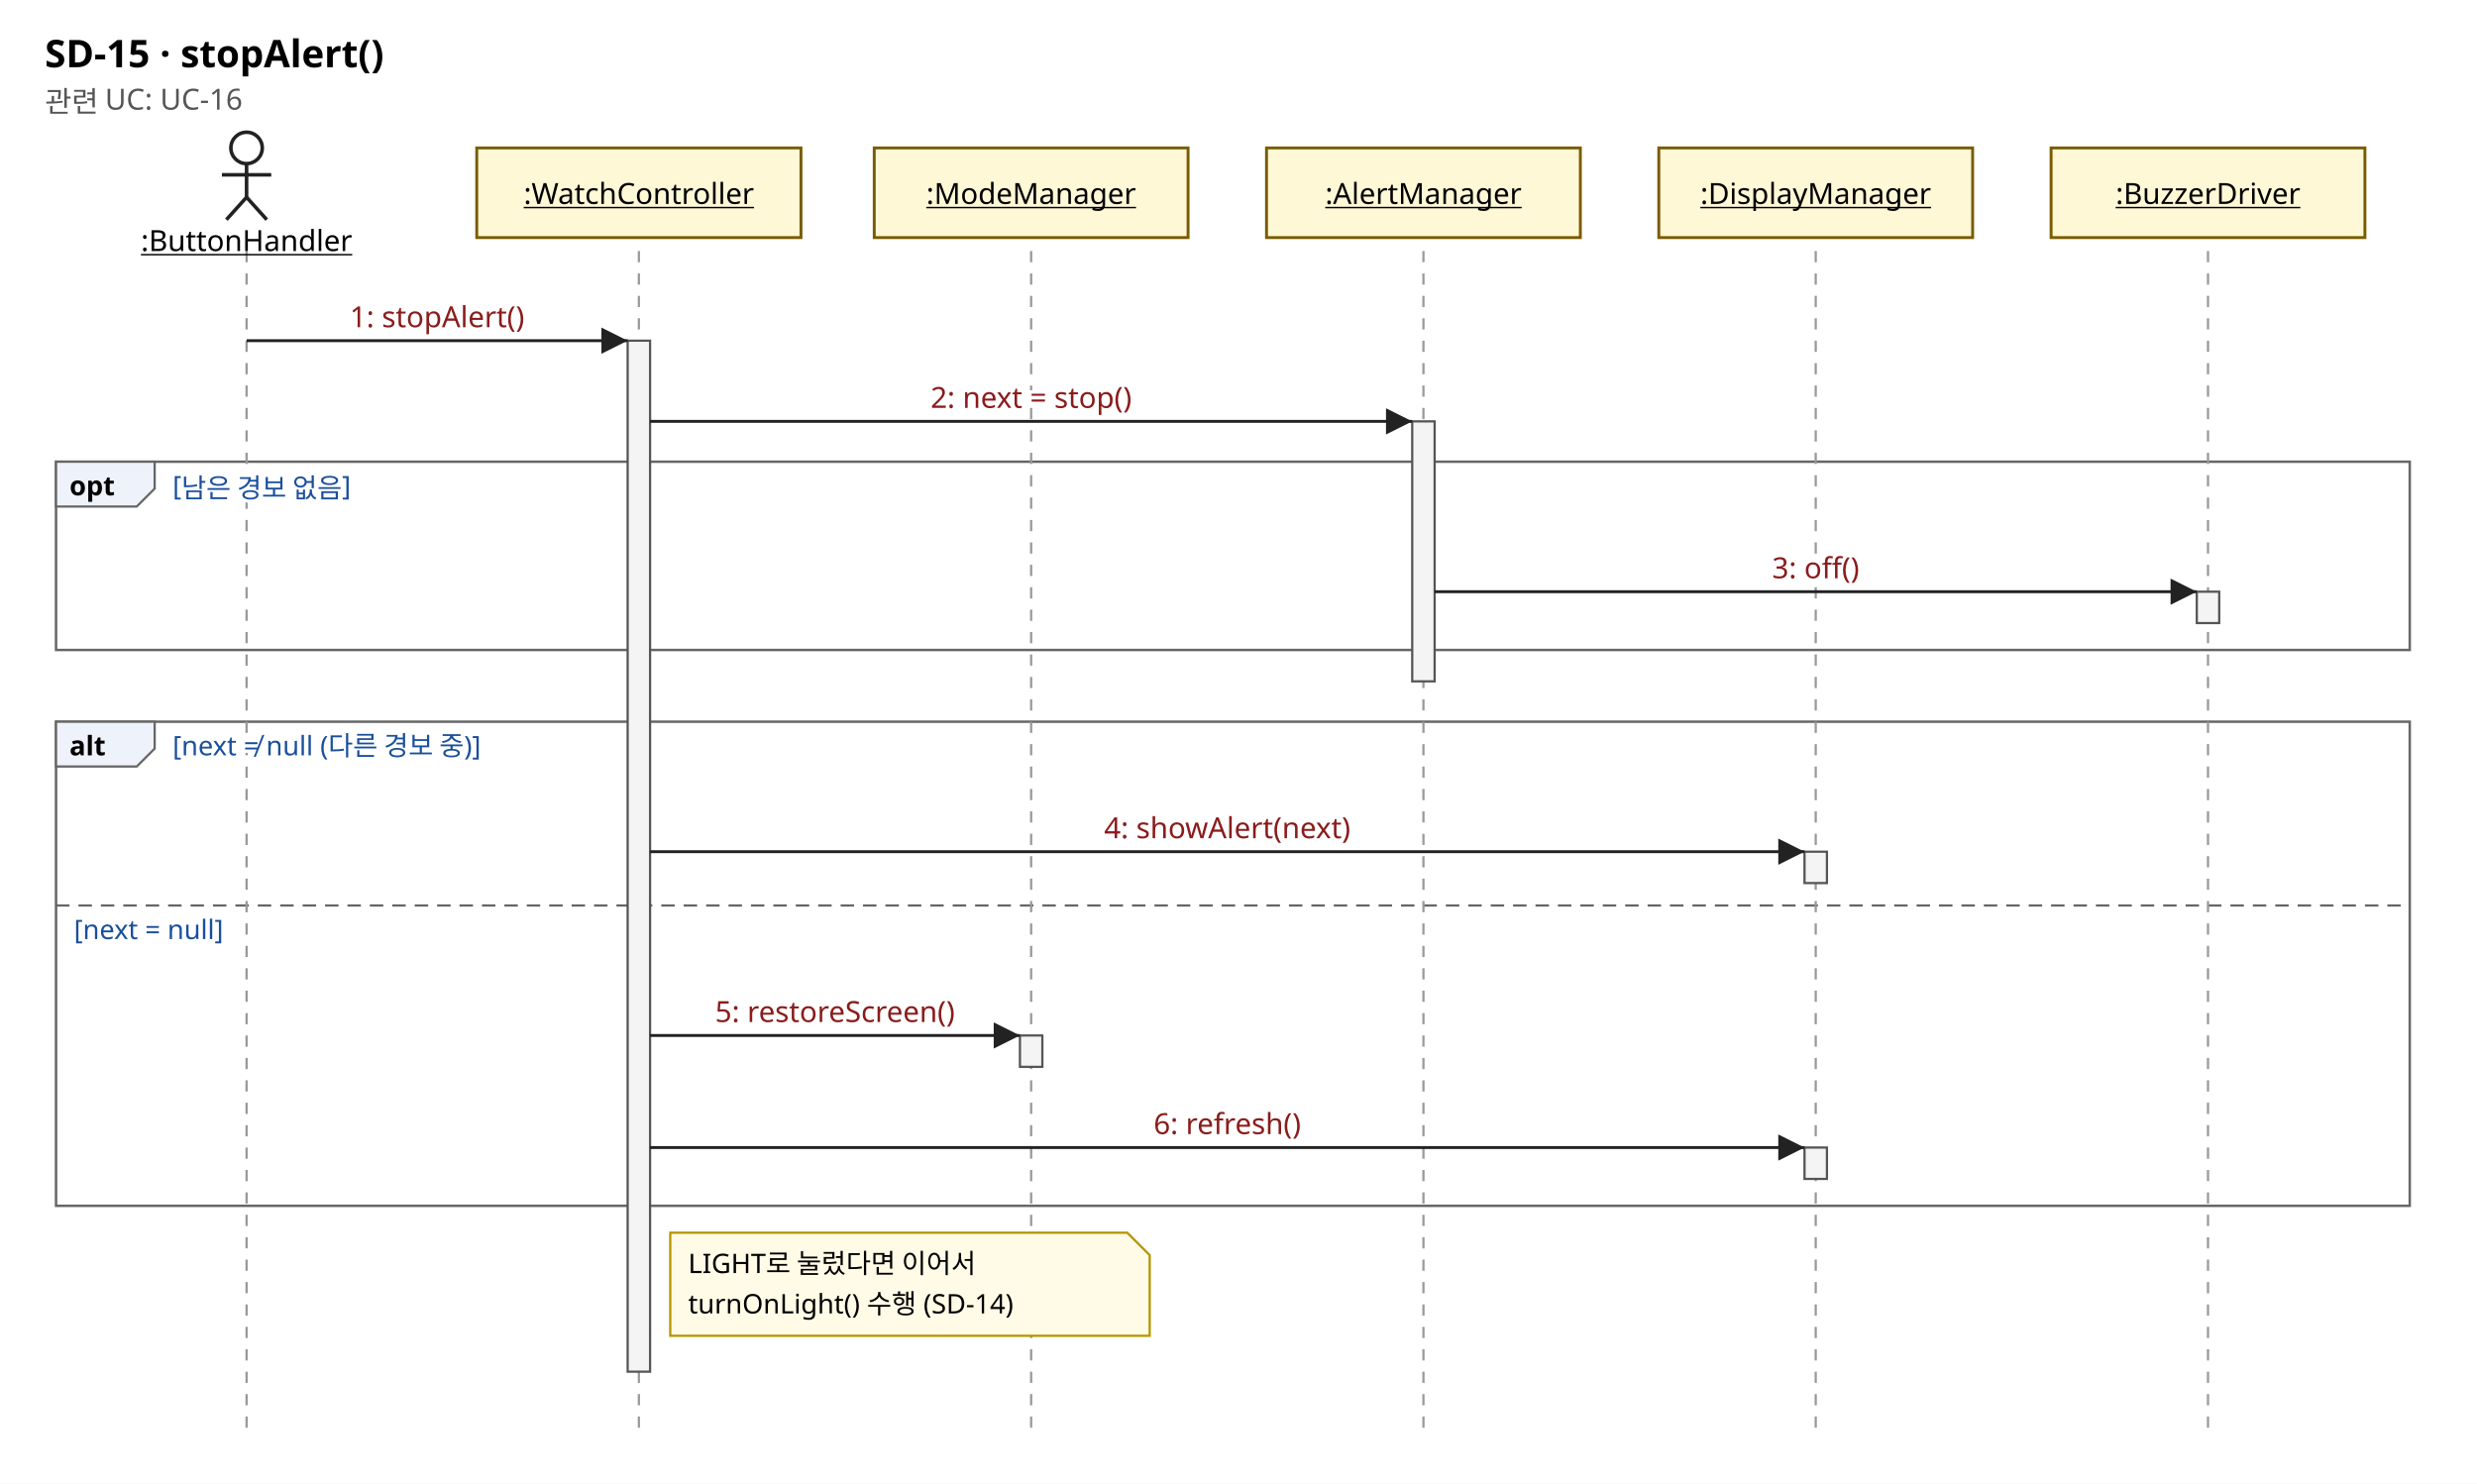
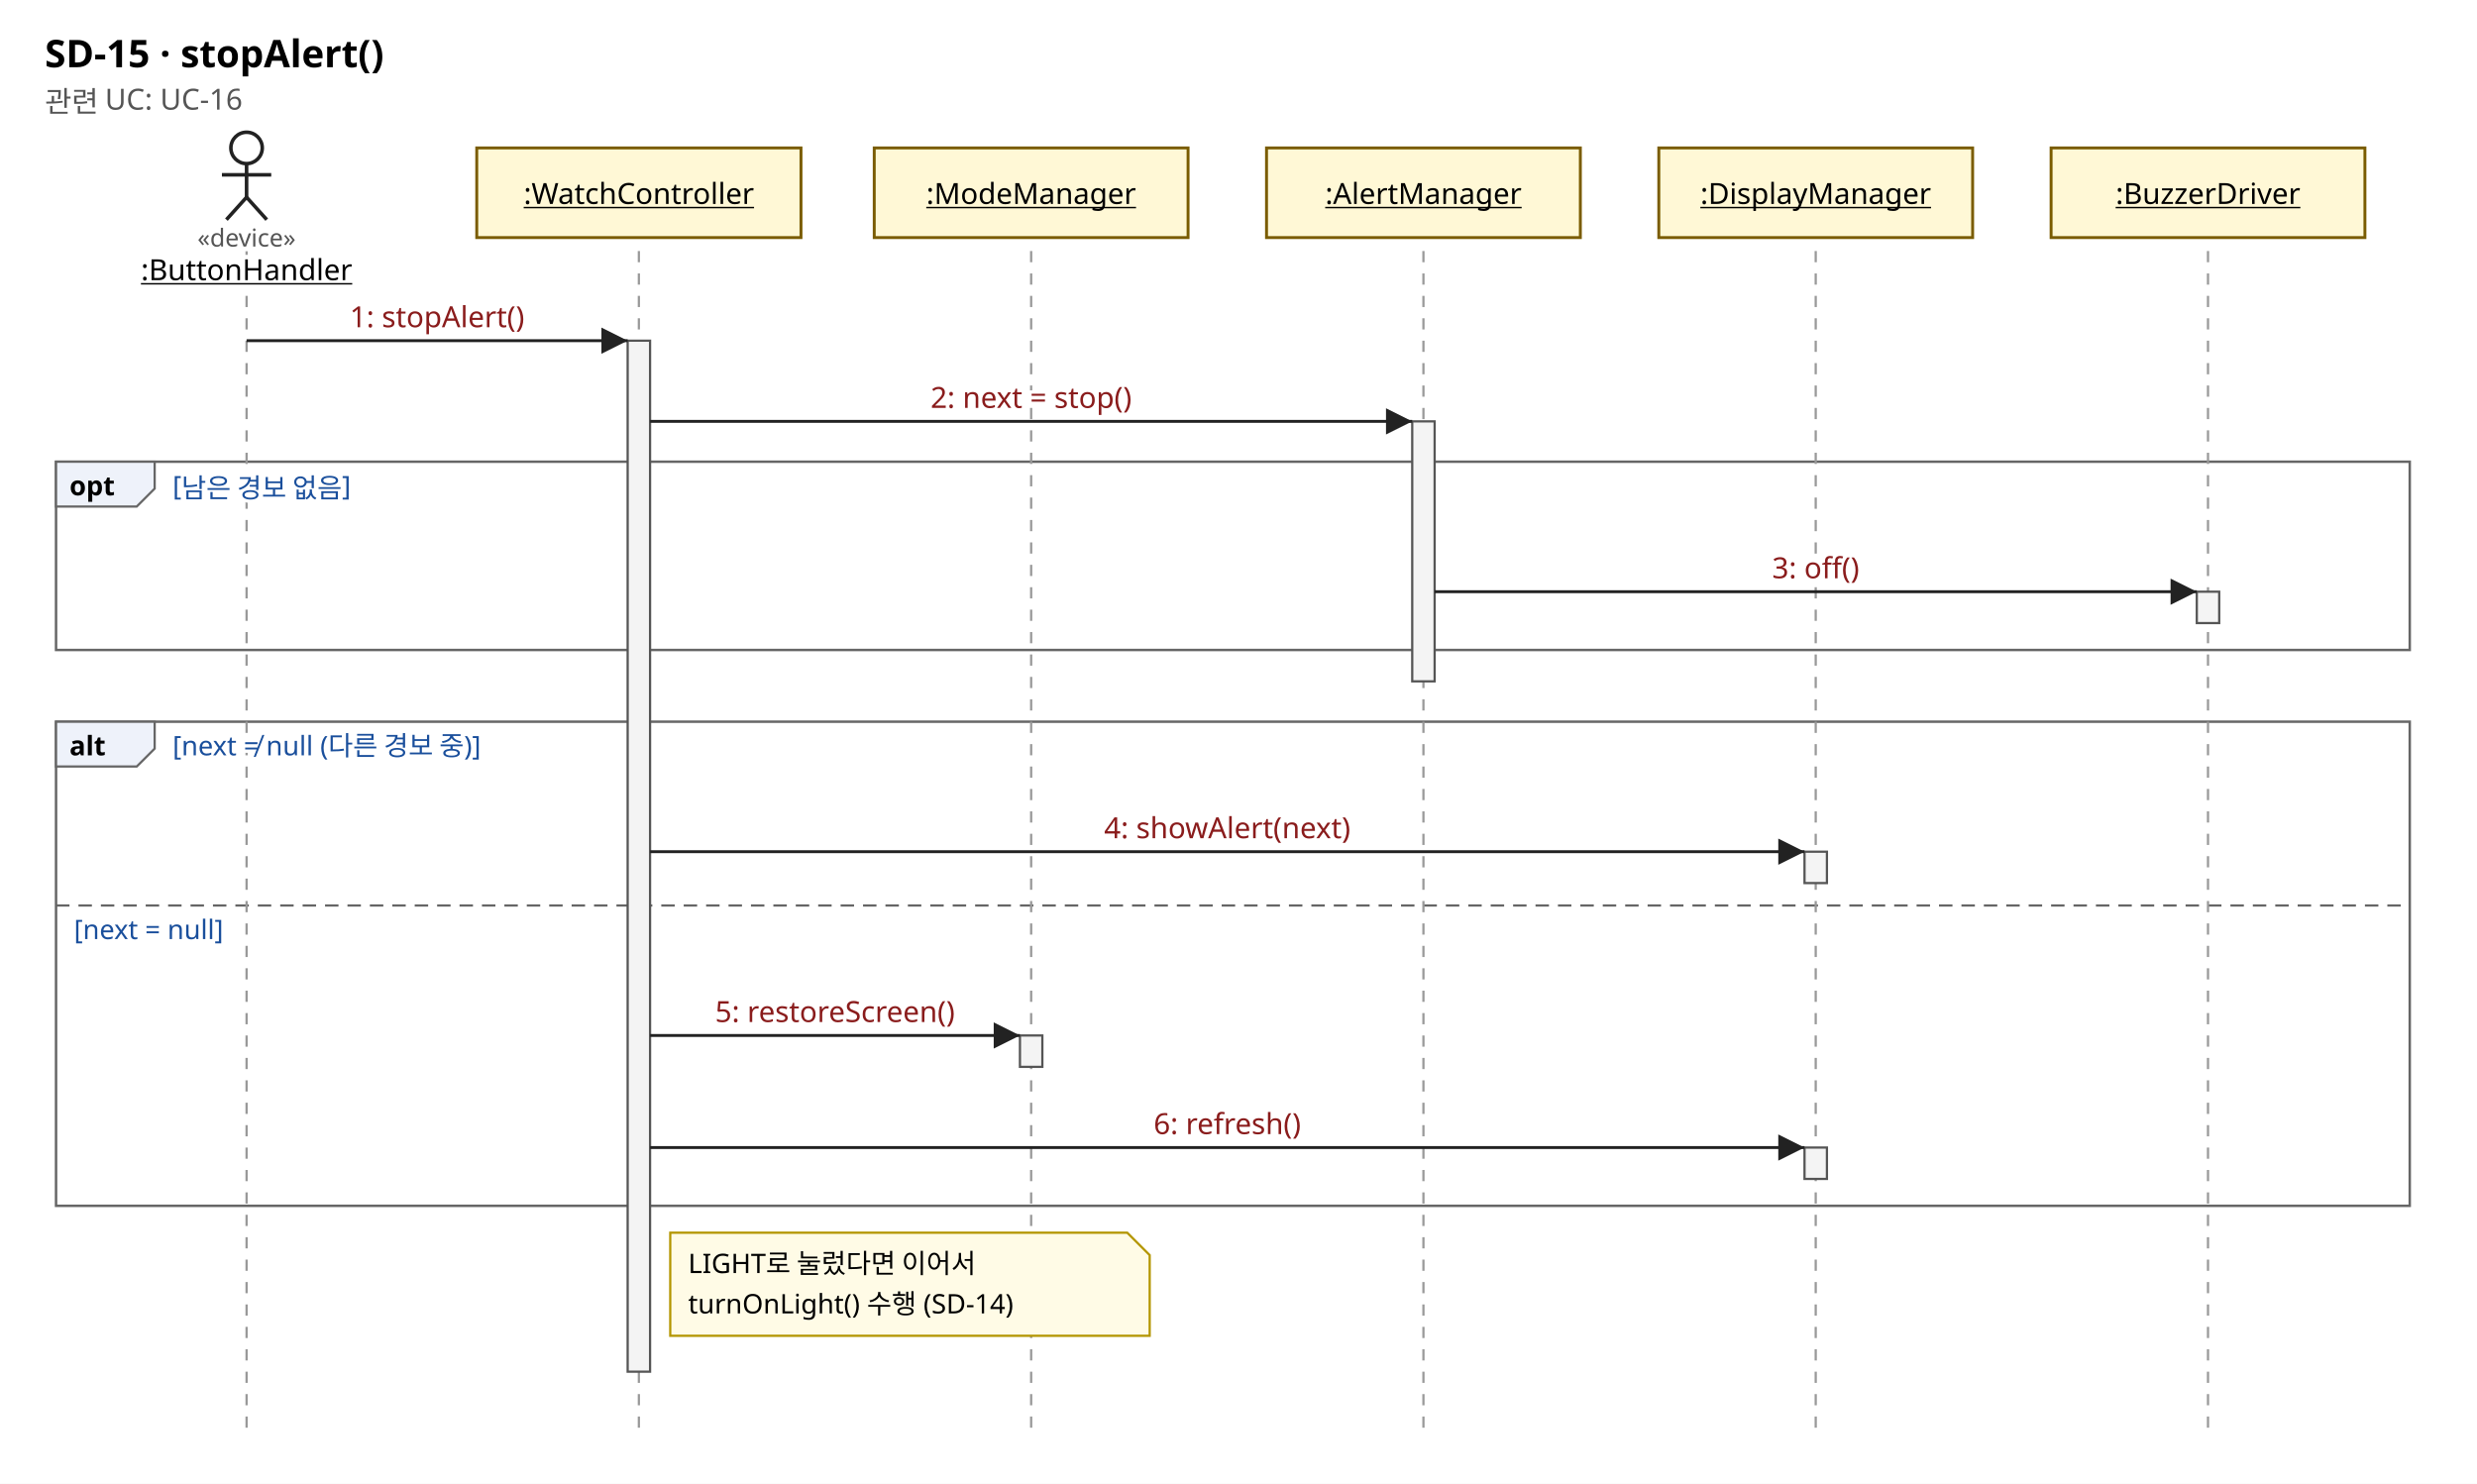
<svg xmlns="http://www.w3.org/2000/svg" width="1105" height="662" viewBox="0 0 1105 662" font-family="Malgun Gothic, Apple SD Gothic Neo, Noto Sans KR, WenQuanYi Zen Hei, sans-serif">
  <defs>
    <marker id="f" viewBox="0 0 10 10" refX="10" refY="5" markerWidth="9" markerHeight="9" orient="auto">
      <path d="M0,0 L10,5 L0,10 z" fill="#222" />
    </marker>
  </defs>
  <rect width="1105" height="662" fill="#fff" />
  <text x="20" y="30" font-size="17" font-weight="bold">SD-15 · stopAlert()</text>
  <text x="20" y="50" font-size="13" fill="#555">관련 UC: UC-16</text>
  <rect x="25" y="206" width="1050" height="84" fill="none" stroke="#666" stroke-width="1.1" />
  <path d="M25,206 h44 v12 l-8,8 h-36 z" fill="#eef2fa" stroke="#666" />
  <text x="31" y="221" font-size="12" font-weight="bold">opt</text>
  <rect x="25" y="322" width="1050" height="216" fill="none" stroke="#666" stroke-width="1.1" />
  <path d="M25,322 h44 v12 l-8,8 h-36 z" fill="#eef2fa" stroke="#666" />
  <text x="31" y="337" font-size="12" font-weight="bold">alt</text>
  <line x1="25" y1="404" x2="1075" y2="404" stroke="#666" stroke-dasharray="6 4" />
  <line x1="110" y1="112" x2="110" y2="642" stroke="#999" stroke-dasharray="5 5" />
  <g stroke="#222" stroke-width="1.6" fill="none">
    <circle cx="110" cy="66" r="7" />
    <line x1="110" y1="73" x2="110" y2="88" />
    <line x1="99" y1="78" x2="121" y2="78" />
    <line x1="110" y1="88" x2="101" y2="98" />
    <line x1="110" y1="88" x2="119" y2="98" />
  </g>
-   <text x="110" y="112" text-anchor="middle" font-size="13" text-decoration="underline">:ButtonHandler</text>
+   <text x="110" y="110" text-anchor="middle" font-size="11" fill="#555" stroke="#fff" stroke-width="4" paint-order="stroke">«device»</text>
+   <text x="110" y="125" text-anchor="middle" font-size="13" text-decoration="underline" stroke="#fff" stroke-width="4" paint-order="stroke">:ButtonHandler</text>
  <line x1="285" y1="112" x2="285" y2="642" stroke="#999" stroke-dasharray="5 5" />
  <rect x="212.68" y="66" width="144.64" height="40" fill="#fff8d6" stroke="#7a5c00" stroke-width="1.3" />
  <text x="285" y="91" text-anchor="middle" font-size="13" text-decoration="underline">:WatchController</text>
  <line x1="460" y1="112" x2="460" y2="642" stroke="#999" stroke-dasharray="5 5" />
  <rect x="390.0" y="66" width="140" height="40" fill="#fff8d6" stroke="#7a5c00" stroke-width="1.3" />
  <text x="460" y="91" text-anchor="middle" font-size="13" text-decoration="underline">:ModeManager</text>
  <line x1="635" y1="112" x2="635" y2="642" stroke="#999" stroke-dasharray="5 5" />
  <rect x="565.0" y="66" width="140" height="40" fill="#fff8d6" stroke="#7a5c00" stroke-width="1.3" />
  <text x="635" y="91" text-anchor="middle" font-size="13" text-decoration="underline">:AlertManager</text>
  <line x1="810" y1="112" x2="810" y2="642" stroke="#999" stroke-dasharray="5 5" />
  <rect x="740.0" y="66" width="140" height="40" fill="#fff8d6" stroke="#7a5c00" stroke-width="1.3" />
  <text x="810" y="91" text-anchor="middle" font-size="13" text-decoration="underline">:DisplayManager</text>
  <line x1="985" y1="112" x2="985" y2="642" stroke="#999" stroke-dasharray="5 5" />
  <rect x="915.0" y="66" width="140" height="40" fill="#fff8d6" stroke="#7a5c00" stroke-width="1.3" />
  <text x="985" y="91" text-anchor="middle" font-size="13" text-decoration="underline">:BuzzerDriver</text>
  <rect x="980" y="264" width="10" height="14" fill="#f4f4f4" stroke="#555" />
  <rect x="630" y="188" width="10" height="116" fill="#f4f4f4" stroke="#555" />
  <rect x="805" y="380" width="10" height="14" fill="#f4f4f4" stroke="#555" />
  <rect x="455" y="462" width="10" height="14" fill="#f4f4f4" stroke="#555" />
  <rect x="805" y="512" width="10" height="14" fill="#f4f4f4" stroke="#555" />
  <rect x="280" y="152" width="10" height="460" fill="#f4f4f4" stroke="#555" />
  <line x1="110" y1="152" x2="280" y2="152" stroke="#222" stroke-width="1.3" marker-end="url(#f)" />
  <text x="195.0" y="146" text-anchor="middle" font-size="13" fill="#8a1c1c" stroke="#fff" stroke-width="3" paint-order="stroke">1: stopAlert()</text>
  <line x1="290" y1="188" x2="630" y2="188" stroke="#222" stroke-width="1.3" marker-end="url(#f)" />
  <text x="460.0" y="182" text-anchor="middle" font-size="13" fill="#8a1c1c" stroke="#fff" stroke-width="3" paint-order="stroke">2: next = stop()</text>
  <line x1="640" y1="264" x2="980" y2="264" stroke="#222" stroke-width="1.3" marker-end="url(#f)" />
  <text x="810.0" y="258" text-anchor="middle" font-size="13" fill="#8a1c1c" stroke="#fff" stroke-width="3" paint-order="stroke">3: off()</text>
  <line x1="290" y1="380" x2="805" y2="380" stroke="#222" stroke-width="1.3" marker-end="url(#f)" />
  <text x="547.5" y="374" text-anchor="middle" font-size="13" fill="#8a1c1c" stroke="#fff" stroke-width="3" paint-order="stroke">4: showAlert(next)</text>
  <line x1="290" y1="462" x2="455" y2="462" stroke="#222" stroke-width="1.3" marker-end="url(#f)" />
  <text x="372.5" y="456" text-anchor="middle" font-size="13" fill="#8a1c1c" stroke="#fff" stroke-width="3" paint-order="stroke">5: restoreScreen()</text>
  <line x1="290" y1="512" x2="805" y2="512" stroke="#222" stroke-width="1.3" marker-end="url(#f)" />
  <text x="547.5" y="506" text-anchor="middle" font-size="13" fill="#8a1c1c" stroke="#fff" stroke-width="3" paint-order="stroke">6: refresh()</text>
  <path d="M299,550 h203.88 l10,10 v36 h-213.88 z" fill="#fffbe6" stroke="#b39500" />
  <text x="307" y="568" font-size="12">LIGHT로 눌렀다면 이어서</text>
  <text x="307" y="586" font-size="12">turnOnLight() 수행 (SD-14)</text>
  <text x="77" y="221" font-size="12" fill="#1a4f9c" stroke="#fff" stroke-width="3" paint-order="stroke">[남은 경보 없음]</text>
  <text x="77" y="337" font-size="12" fill="#1a4f9c" stroke="#fff" stroke-width="3" paint-order="stroke">[next ≠ null (다른 경보 중)]</text>
  <text x="33" y="419" font-size="12" fill="#1a4f9c" stroke="#fff" stroke-width="3" paint-order="stroke">[next = null]</text>
</svg>
